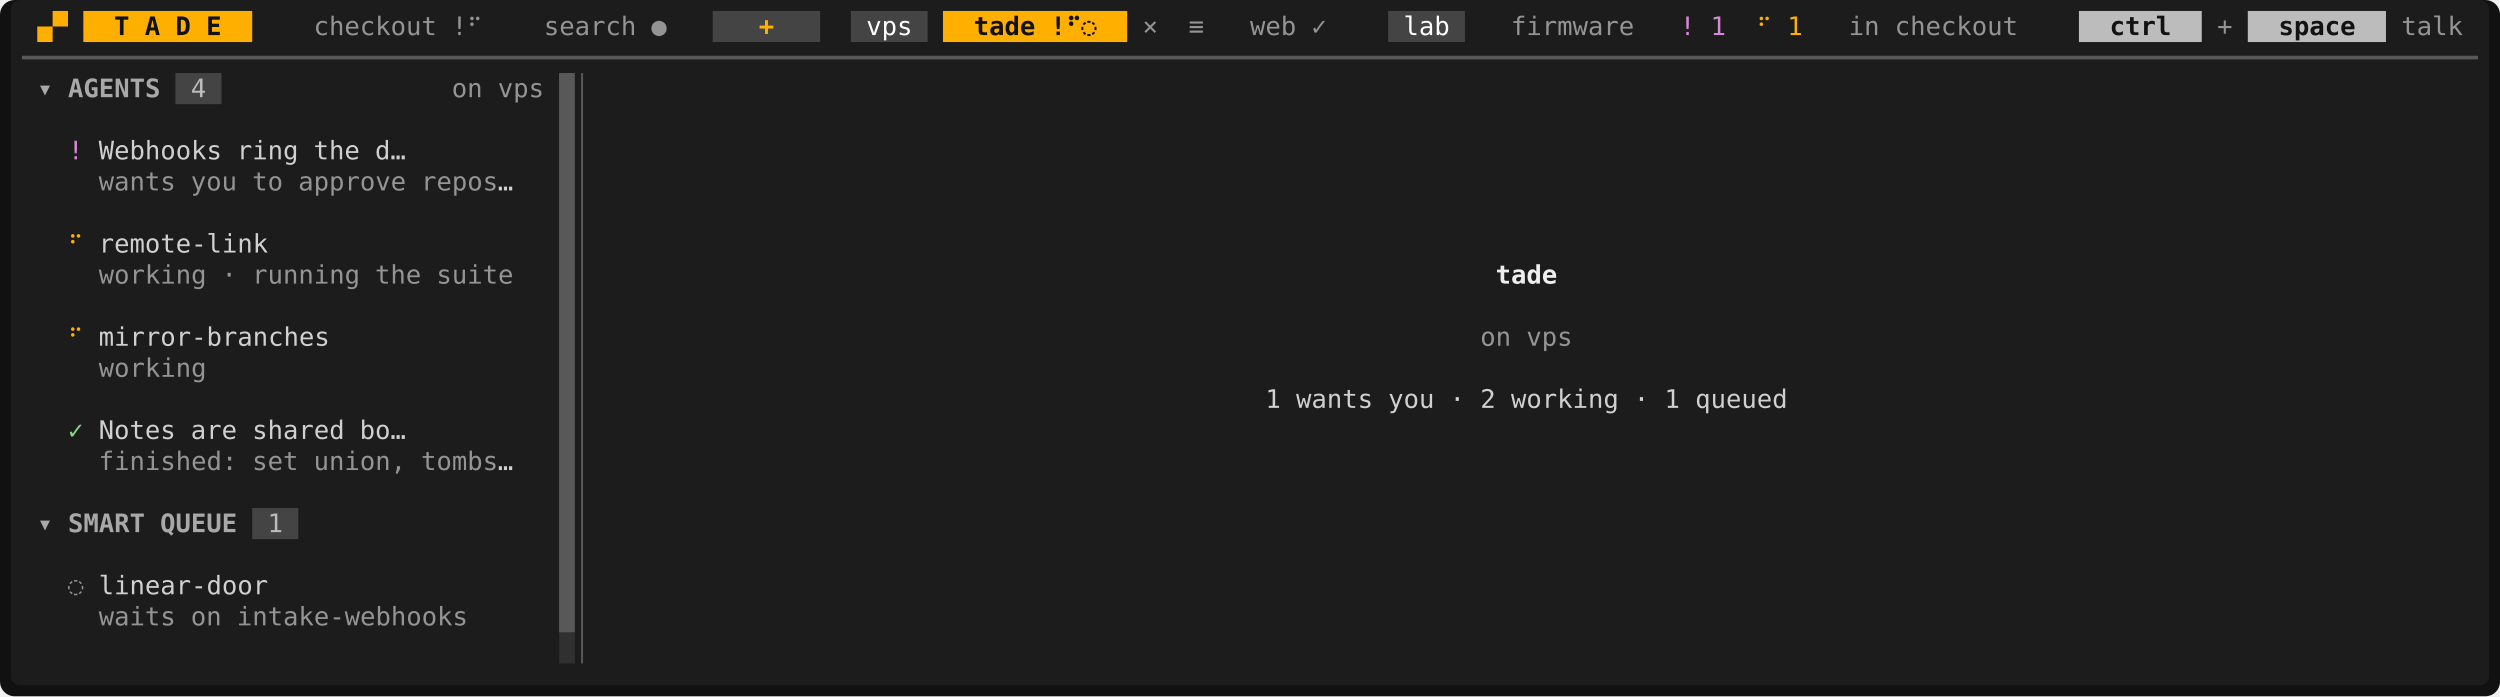
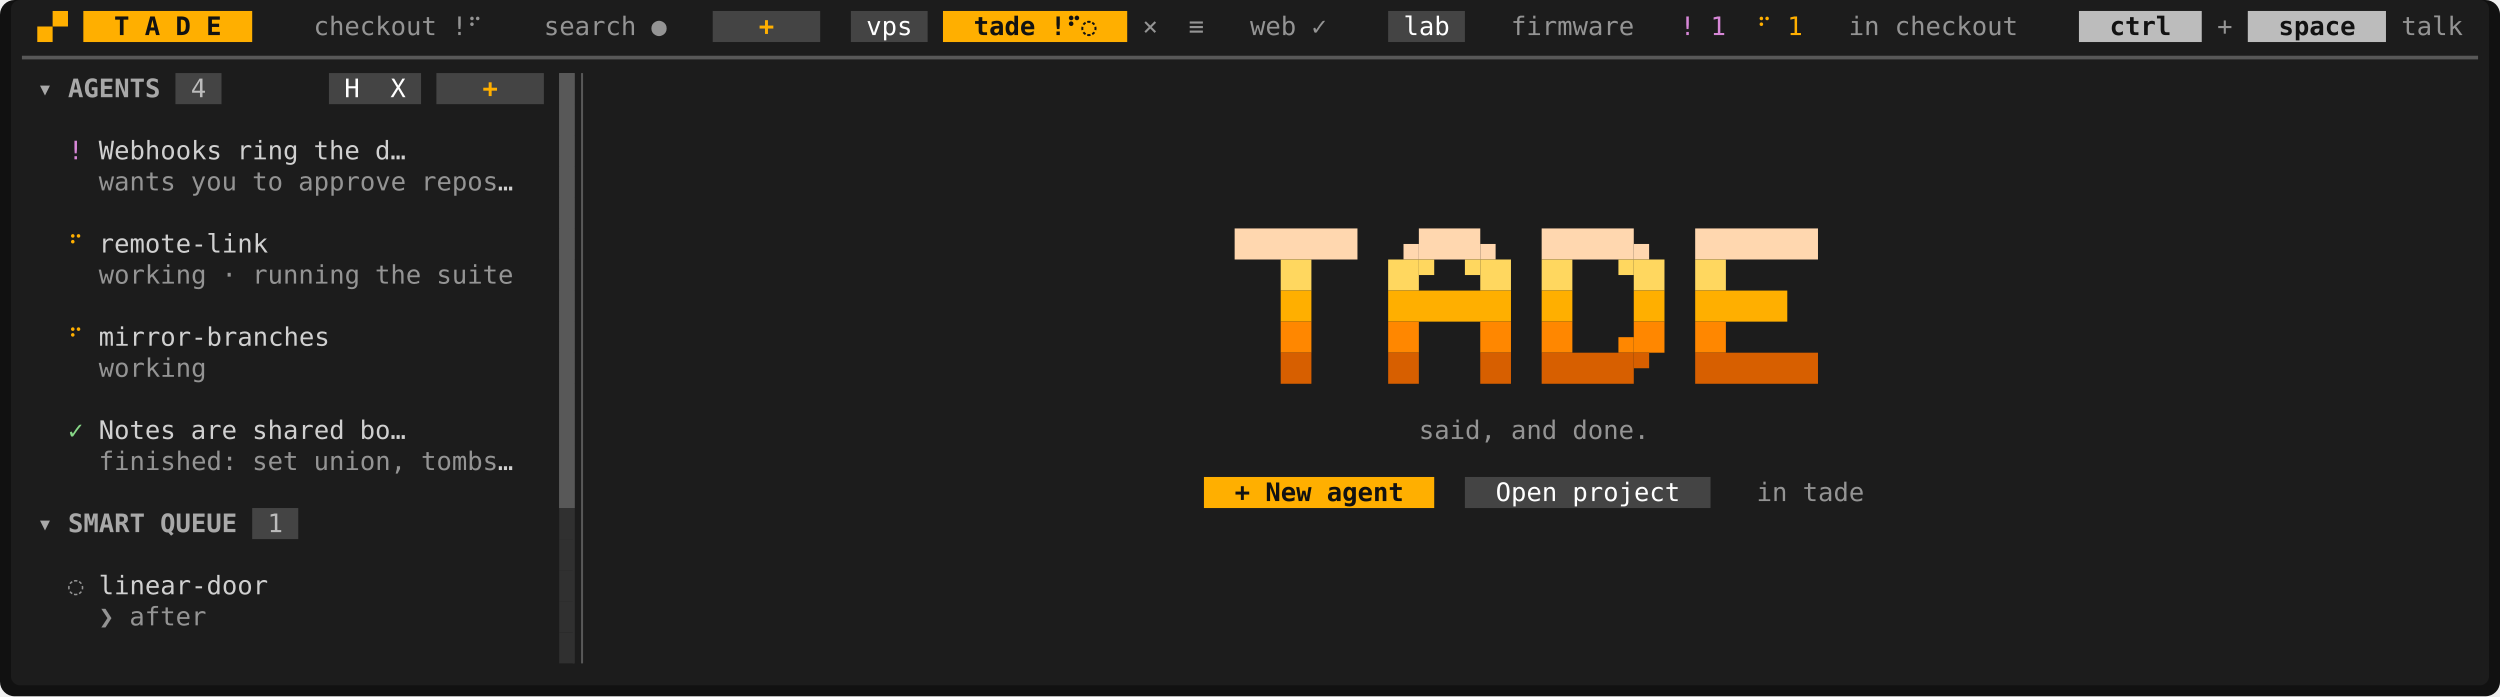
<svg xmlns="http://www.w3.org/2000/svg" viewBox="0 0 1368 381" width="1368" height="381" font-family="ui-monospace,SFMono-Regular,Menlo,Consolas,'DejaVu Sans Mono','Liberation Mono',monospace" font-size="14" role="img" aria-label="Tade">
  <rect width="1368" height="381" rx="8" fill="#111111" />
  <rect x="6" y="0" width="1356" height="375" rx="5" fill="#1c1c1c" />
  <rect x="45.6" y="6" width="92.4" height="17" fill="#ffaf00" />
  <rect x="390" y="6" width="58.8" height="17" fill="#444444" />
  <rect x="465.6" y="6" width="42" height="17" fill="#444444" />
  <rect x="516" y="6" width="100.8" height="17" fill="#ffaf00" />
  <rect x="759.6" y="6" width="42" height="17" fill="#444444" />
  <rect x="1137.6" y="6" width="67.2" height="17" fill="#bcbcbc" />
  <rect x="1230" y="6" width="75.6" height="17" fill="#bcbcbc" />
  <rect x="96" y="40" width="25.2" height="17" fill="#444444" />
+   <rect x="180" y="40" width="50.4" height="17" fill="#444444" />
+   <rect x="238.8" y="40" width="58.8" height="17" fill="#444444" />
  <rect x="306" y="40" width="8.4" height="17" fill="#585858" />
  <rect x="306" y="57" width="8.4" height="17" fill="#585858" />
  <rect x="306" y="74" width="8.4" height="17" fill="#585858" />
  <rect x="306" y="91" width="8.4" height="17" fill="#585858" />
  <rect x="306" y="108" width="8.4" height="17" fill="#585858" />
  <rect x="306" y="125" width="8.4" height="17" fill="#585858" />
  <rect x="306" y="142" width="8.4" height="17" fill="#585858" />
  <rect x="306" y="159" width="8.4" height="17" fill="#585858" />
  <rect x="306" y="176" width="8.4" height="17" fill="#585858" />
  <rect x="306" y="193" width="8.4" height="17" fill="#585858" />
  <rect x="306" y="210" width="8.4" height="17" fill="#585858" />
  <rect x="306" y="227" width="8.4" height="17" fill="#585858" />
  <rect x="306" y="244" width="8.4" height="17" fill="#585858" />
  <rect x="306" y="261" width="8.4" height="17" fill="#585858" />
+   <rect x="658.8" y="261" width="126" height="17" fill="#ffaf00" />
+   <rect x="801.6" y="261" width="134.4" height="17" fill="#444444" />
  <rect x="138" y="278" width="25.2" height="17" fill="#444444" />
-   <rect x="306" y="278" width="8.4" height="17" fill="#585858" />
-   <rect x="306" y="295" width="8.4" height="17" fill="#585858" />
-   <rect x="306" y="312" width="8.4" height="17" fill="#585858" />
-   <rect x="306" y="329" width="8.4" height="17" fill="#585858" />
+   <rect x="306" y="278" width="8.4" height="17" fill="#303030" />
+   <rect x="306" y="295" width="8.4" height="17" fill="#303030" />
+   <rect x="306" y="312" width="8.4" height="17" fill="#303030" />
+   <rect x="306" y="329" width="8.4" height="17" fill="#303030" />
  <rect x="306" y="346" width="8.4" height="17" fill="#303030" />
  <rect x="20.4" y="14.5" width="8.4" height="8.5" fill="#ffaf00" />
  <rect x="28.8" y="6" width="8.4" height="8.5" fill="#ffaf00" />
-   <rect x="306" y="40" width="8.4" height="306" fill="#585858" />
-   <rect x="313.35" y="346" width="1.05" height="17" fill="#303030" />
+   <rect x="306" y="40" width="8.4" height="238" fill="#585858" />
+   <rect x="675.6" y="125" width="67.2" height="17" fill="#ffd7af" />
+   <rect x="768" y="133.5" width="8.4" height="8.5" fill="#ffd7af" />
+   <rect x="776.4" y="125" width="33.6" height="17" fill="#ffd7af" />
+   <rect x="810" y="133.5" width="8.4" height="8.5" fill="#ffd7af" />
+   <rect x="843.6" y="125" width="50.4" height="17" fill="#ffd7af" />
+   <rect x="894" y="133.5" width="8.4" height="8.5" fill="#ffd7af" />
+   <rect x="927.6" y="125" width="67.2" height="17" fill="#ffd7af" />
+   <rect x="700.8" y="142" width="16.8" height="17" fill="#ffd75f" />
+   <rect x="759.6" y="142" width="16.8" height="17" fill="#ffd75f" />
+   <rect x="776.4" y="142" width="8.4" height="8.5" fill="#ffd75f" />
+   <rect x="801.6" y="142" width="8.4" height="8.5" fill="#ffd75f" />
+   <rect x="810" y="142" width="16.8" height="17" fill="#ffd75f" />
+   <rect x="843.6" y="142" width="16.8" height="17" fill="#ffd75f" />
+   <rect x="885.6" y="142" width="8.4" height="8.5" fill="#ffd75f" />
+   <rect x="894" y="142" width="16.8" height="17" fill="#ffd75f" />
+   <rect x="927.6" y="142" width="16.8" height="17" fill="#ffd75f" />
+   <rect x="700.8" y="159" width="16.8" height="17" fill="#ffaf00" />
+   <rect x="759.6" y="159" width="67.2" height="17" fill="#ffaf00" />
+   <rect x="843.6" y="159" width="16.8" height="17" fill="#ffaf00" />
+   <rect x="894" y="159" width="16.8" height="17" fill="#ffaf00" />
+   <rect x="927.6" y="159" width="50.4" height="17" fill="#ffaf00" />
+   <rect x="700.8" y="176" width="16.8" height="17" fill="#ff8700" />
+   <rect x="759.6" y="176" width="16.8" height="17" fill="#ff8700" />
+   <rect x="810" y="176" width="16.8" height="17" fill="#ff8700" />
+   <rect x="843.6" y="176" width="16.8" height="17" fill="#ff8700" />
+   <rect x="885.6" y="184.5" width="8.4" height="8.5" fill="#ff8700" />
+   <rect x="894" y="176" width="16.8" height="17" fill="#ff8700" />
+   <rect x="927.6" y="176" width="16.8" height="17" fill="#ff8700" />
+   <rect x="700.8" y="193" width="16.8" height="17" fill="#d75f00" />
+   <rect x="759.6" y="193" width="16.8" height="17" fill="#d75f00" />
+   <rect x="810" y="193" width="16.8" height="17" fill="#d75f00" />
+   <rect x="843.6" y="193" width="50.4" height="17" fill="#d75f00" />
+   <rect x="894" y="193" width="8.4" height="8.5" fill="#d75f00" />
+   <rect x="927.6" y="193" width="67.2" height="17" fill="#d75f00" />
+   <rect x="313.35" y="278" width="1.05" height="85" fill="#303030" />
  <line x1="12" y1="31.5" x2="1356" y2="31.5" stroke="#585858" stroke-width="2" />
  <line x1="318.5" y1="40" x2="318.5" y2="363" stroke="#585858" stroke-width="1.1" />
  <text x="62.4" y="19.2" textLength="8.4" lengthAdjust="spacingAndGlyphs" fill="#121212" font-weight="700">T</text>
  <text x="79.2" y="19.2" textLength="8.4" lengthAdjust="spacingAndGlyphs" fill="#121212" font-weight="700">A</text>
  <text x="96" y="19.2" textLength="8.4" lengthAdjust="spacingAndGlyphs" fill="#121212" font-weight="700">D</text>
  <text x="112.8" y="19.2" textLength="8.4" lengthAdjust="spacingAndGlyphs" fill="#121212" font-weight="700">E</text>
  <text x="171.6" y="19.2" textLength="67.2" lengthAdjust="spacingAndGlyphs" fill="#949494">checkout</text>
  <text x="247.2" y="19.2" textLength="16.8" lengthAdjust="spacingAndGlyphs" fill="#949494">!⠋</text>
  <text x="297.6" y="19.2" textLength="50.4" lengthAdjust="spacingAndGlyphs" fill="#949494">search</text>
  <text x="356.4" y="19.2" textLength="8.4" lengthAdjust="spacingAndGlyphs" fill="#949494">●</text>
  <text x="415.2" y="19.2" textLength="8.4" lengthAdjust="spacingAndGlyphs" fill="#ffaf00" font-weight="700">+</text>
  <text x="474" y="19.2" textLength="25.2" lengthAdjust="spacingAndGlyphs" fill="#ffffff">vps</text>
  <text x="532.8" y="19.2" textLength="33.6" lengthAdjust="spacingAndGlyphs" fill="#121212" font-weight="700">tade</text>
  <text x="574.8" y="19.2" textLength="25.2" lengthAdjust="spacingAndGlyphs" fill="#121212" font-weight="700">!⠋◌</text>
  <text x="625.2" y="19.2" textLength="8.4" lengthAdjust="spacingAndGlyphs" fill="#949494">×</text>
  <text x="650.4" y="19.2" textLength="8.4" lengthAdjust="spacingAndGlyphs" fill="#949494">≡</text>
  <text x="684" y="19.2" textLength="25.2" lengthAdjust="spacingAndGlyphs" fill="#949494">web</text>
  <text x="717.6" y="19.2" textLength="8.4" lengthAdjust="spacingAndGlyphs" fill="#949494">✓</text>
  <text x="768" y="19.2" textLength="25.2" lengthAdjust="spacingAndGlyphs" fill="#ffffff">lab</text>
  <text x="826.8" y="19.2" textLength="67.2" lengthAdjust="spacingAndGlyphs" fill="#949494">firmware</text>
  <text x="919.2" y="19.2" textLength="8.4" lengthAdjust="spacingAndGlyphs" fill="#d787d7">!</text>
  <text x="936" y="19.2" textLength="8.4" lengthAdjust="spacingAndGlyphs" fill="#d787d7">1</text>
  <text x="961.2" y="19.2" textLength="8.4" lengthAdjust="spacingAndGlyphs" fill="#ffaf00">⠋</text>
  <text x="978" y="19.2" textLength="8.4" lengthAdjust="spacingAndGlyphs" fill="#ffaf00">1</text>
  <text x="1011.6" y="19.2" textLength="16.8" lengthAdjust="spacingAndGlyphs" fill="#949494">in</text>
  <text x="1036.8" y="19.2" textLength="67.2" lengthAdjust="spacingAndGlyphs" fill="#949494">checkout</text>
  <text x="1154.4" y="19.2" textLength="33.6" lengthAdjust="spacingAndGlyphs" fill="#121212" font-weight="700">ctrl</text>
  <text x="1213.2" y="19.2" textLength="8.4" lengthAdjust="spacingAndGlyphs" fill="#949494">+</text>
  <text x="1246.8" y="19.2" textLength="42" lengthAdjust="spacingAndGlyphs" fill="#121212" font-weight="700">space</text>
  <text x="1314" y="19.2" textLength="33.6" lengthAdjust="spacingAndGlyphs" fill="#949494">talk</text>
  <text x="20.4" y="53.2" textLength="8.4" lengthAdjust="spacingAndGlyphs" fill="#a8a8a8" font-weight="700">▾</text>
  <text x="37.2" y="53.2" textLength="50.4" lengthAdjust="spacingAndGlyphs" fill="#a8a8a8" font-weight="700">AGENTS</text>
  <text x="104.4" y="53.2" textLength="8.4" lengthAdjust="spacingAndGlyphs" fill="#bcbcbc">4</text>
-   <text x="247.2" y="53.2" textLength="16.8" lengthAdjust="spacingAndGlyphs" fill="#949494">on</text>
-   <text x="272.4" y="53.2" textLength="25.2" lengthAdjust="spacingAndGlyphs" fill="#949494">vps</text>
+   <text x="188.4" y="53.2" textLength="8.4" lengthAdjust="spacingAndGlyphs" fill="#ffffff">H</text>
+   <text x="213.6" y="53.2" textLength="8.4" lengthAdjust="spacingAndGlyphs" fill="#ffffff">X</text>
+   <text x="264" y="53.2" textLength="8.4" lengthAdjust="spacingAndGlyphs" fill="#ffaf00" font-weight="700">+</text>
  <text x="37.2" y="87.2" textLength="8.4" lengthAdjust="spacingAndGlyphs" fill="#d787d7">!</text>
  <text x="54" y="87.2" textLength="67.2" lengthAdjust="spacingAndGlyphs" fill="#d0d0d0">Webhooks</text>
  <text x="129.6" y="87.2" textLength="33.6" lengthAdjust="spacingAndGlyphs" fill="#d0d0d0">ring</text>
  <text x="171.6" y="87.2" textLength="25.2" lengthAdjust="spacingAndGlyphs" fill="#d0d0d0">the</text>
  <text x="205.2" y="87.2" textLength="16.8" lengthAdjust="spacingAndGlyphs" fill="#d0d0d0">d…</text>
  <text x="54" y="104.2" textLength="42" lengthAdjust="spacingAndGlyphs" fill="#949494">wants</text>
  <text x="104.4" y="104.2" textLength="25.2" lengthAdjust="spacingAndGlyphs" fill="#949494">you</text>
  <text x="138" y="104.2" textLength="16.8" lengthAdjust="spacingAndGlyphs" fill="#949494">to</text>
  <text x="163.2" y="104.2" textLength="58.8" lengthAdjust="spacingAndGlyphs" fill="#949494">approve</text>
  <text x="230.4" y="104.2" textLength="42" lengthAdjust="spacingAndGlyphs" fill="#949494">repos</text>
  <text x="272.4" y="104.2" textLength="8.4" lengthAdjust="spacingAndGlyphs" fill="#d0d0d0">…</text>
  <text x="37.2" y="138.2" textLength="8.4" lengthAdjust="spacingAndGlyphs" fill="#ffaf00">⠋</text>
  <text x="54" y="138.2" textLength="92.4" lengthAdjust="spacingAndGlyphs" fill="#d0d0d0">remote-link</text>
  <text x="54" y="155.2" textLength="58.8" lengthAdjust="spacingAndGlyphs" fill="#949494">working</text>
  <text x="121.2" y="155.2" textLength="8.4" lengthAdjust="spacingAndGlyphs" fill="#949494">·</text>
  <text x="138" y="155.2" textLength="58.8" lengthAdjust="spacingAndGlyphs" fill="#949494">running</text>
  <text x="205.2" y="155.2" textLength="25.2" lengthAdjust="spacingAndGlyphs" fill="#949494">the</text>
  <text x="238.8" y="155.2" textLength="42" lengthAdjust="spacingAndGlyphs" fill="#949494">suite</text>
-   <text x="818.4" y="155.2" textLength="33.6" lengthAdjust="spacingAndGlyphs" fill="#eeeeee" font-weight="700">tade</text>
  <text x="37.2" y="189.2" textLength="8.4" lengthAdjust="spacingAndGlyphs" fill="#ffaf00">⠋</text>
  <text x="54" y="189.2" textLength="126" lengthAdjust="spacingAndGlyphs" fill="#d0d0d0">mirror-branches</text>
-   <text x="810" y="189.2" textLength="16.8" lengthAdjust="spacingAndGlyphs" fill="#949494">on</text>
-   <text x="835.2" y="189.2" textLength="25.2" lengthAdjust="spacingAndGlyphs" fill="#949494">vps</text>
  <text x="54" y="206.2" textLength="58.8" lengthAdjust="spacingAndGlyphs" fill="#949494">working</text>
-   <text x="692.4" y="223.2" textLength="8.4" lengthAdjust="spacingAndGlyphs" fill="#d0d0d0">1</text>
-   <text x="709.2" y="223.2" textLength="42" lengthAdjust="spacingAndGlyphs" fill="#d0d0d0">wants</text>
-   <text x="759.6" y="223.2" textLength="25.2" lengthAdjust="spacingAndGlyphs" fill="#d0d0d0">you</text>
-   <text x="793.2" y="223.2" textLength="8.4" lengthAdjust="spacingAndGlyphs" fill="#d0d0d0">·</text>
-   <text x="810" y="223.2" textLength="8.4" lengthAdjust="spacingAndGlyphs" fill="#d0d0d0">2</text>
-   <text x="826.8" y="223.2" textLength="58.8" lengthAdjust="spacingAndGlyphs" fill="#d0d0d0">working</text>
-   <text x="894" y="223.2" textLength="8.4" lengthAdjust="spacingAndGlyphs" fill="#d0d0d0">·</text>
-   <text x="910.8" y="223.2" textLength="8.4" lengthAdjust="spacingAndGlyphs" fill="#d0d0d0">1</text>
-   <text x="927.6" y="223.2" textLength="50.4" lengthAdjust="spacingAndGlyphs" fill="#d0d0d0">queued</text>
  <text x="37.2" y="240.2" textLength="8.4" lengthAdjust="spacingAndGlyphs" fill="#87d787">✓</text>
  <text x="54" y="240.2" textLength="42" lengthAdjust="spacingAndGlyphs" fill="#d0d0d0">Notes</text>
  <text x="104.4" y="240.2" textLength="25.2" lengthAdjust="spacingAndGlyphs" fill="#d0d0d0">are</text>
  <text x="138" y="240.2" textLength="50.4" lengthAdjust="spacingAndGlyphs" fill="#d0d0d0">shared</text>
  <text x="196.8" y="240.2" textLength="25.2" lengthAdjust="spacingAndGlyphs" fill="#d0d0d0">bo…</text>
+   <text x="776.4" y="240.2" textLength="42" lengthAdjust="spacingAndGlyphs" fill="#949494">said,</text>
+   <text x="826.8" y="240.2" textLength="25.2" lengthAdjust="spacingAndGlyphs" fill="#949494">and</text>
+   <text x="860.4" y="240.2" textLength="42" lengthAdjust="spacingAndGlyphs" fill="#949494">done.</text>
  <text x="54" y="257.2" textLength="75.6" lengthAdjust="spacingAndGlyphs" fill="#949494">finished:</text>
  <text x="138" y="257.2" textLength="25.2" lengthAdjust="spacingAndGlyphs" fill="#949494">set</text>
  <text x="171.6" y="257.2" textLength="50.4" lengthAdjust="spacingAndGlyphs" fill="#949494">union,</text>
  <text x="230.4" y="257.2" textLength="42" lengthAdjust="spacingAndGlyphs" fill="#949494">tombs</text>
  <text x="272.4" y="257.2" textLength="8.4" lengthAdjust="spacingAndGlyphs" fill="#d0d0d0">…</text>
+   <text x="675.6" y="274.2" textLength="8.4" lengthAdjust="spacingAndGlyphs" fill="#121212" font-weight="700">+</text>
+   <text x="692.4" y="274.2" textLength="25.2" lengthAdjust="spacingAndGlyphs" fill="#121212" font-weight="700">New</text>
+   <text x="726" y="274.2" textLength="42" lengthAdjust="spacingAndGlyphs" fill="#121212" font-weight="700">agent</text>
+   <text x="818.4" y="274.2" textLength="33.6" lengthAdjust="spacingAndGlyphs" fill="#ffffff">Open</text>
+   <text x="860.4" y="274.2" textLength="58.8" lengthAdjust="spacingAndGlyphs" fill="#ffffff">project</text>
+   <text x="961.2" y="274.2" textLength="16.8" lengthAdjust="spacingAndGlyphs" fill="#949494">in</text>
+   <text x="986.4" y="274.2" textLength="33.6" lengthAdjust="spacingAndGlyphs" fill="#949494">tade</text>
  <text x="20.4" y="291.2" textLength="8.4" lengthAdjust="spacingAndGlyphs" fill="#a8a8a8" font-weight="700">▾</text>
  <text x="37.2" y="291.2" textLength="42" lengthAdjust="spacingAndGlyphs" fill="#a8a8a8" font-weight="700">SMART</text>
  <text x="87.6" y="291.2" textLength="42" lengthAdjust="spacingAndGlyphs" fill="#a8a8a8" font-weight="700">QUEUE</text>
  <text x="146.4" y="291.2" textLength="8.4" lengthAdjust="spacingAndGlyphs" fill="#bcbcbc">1</text>
  <text x="37.2" y="325.2" textLength="8.4" lengthAdjust="spacingAndGlyphs" fill="#949494">◌</text>
  <text x="54" y="325.2" textLength="92.4" lengthAdjust="spacingAndGlyphs" fill="#d0d0d0">linear-door</text>
-   <text x="54" y="342.2" textLength="42" lengthAdjust="spacingAndGlyphs" fill="#949494">waits</text>
-   <text x="104.4" y="342.2" textLength="16.8" lengthAdjust="spacingAndGlyphs" fill="#949494">on</text>
-   <text x="129.6" y="342.2" textLength="126" lengthAdjust="spacingAndGlyphs" fill="#949494">intake-webhooks</text>
+   <text x="54" y="342.2" textLength="8.4" lengthAdjust="spacingAndGlyphs" fill="#949494">❯</text>
+   <text x="70.8" y="342.2" textLength="42" lengthAdjust="spacingAndGlyphs" fill="#949494">after</text>
</svg>
